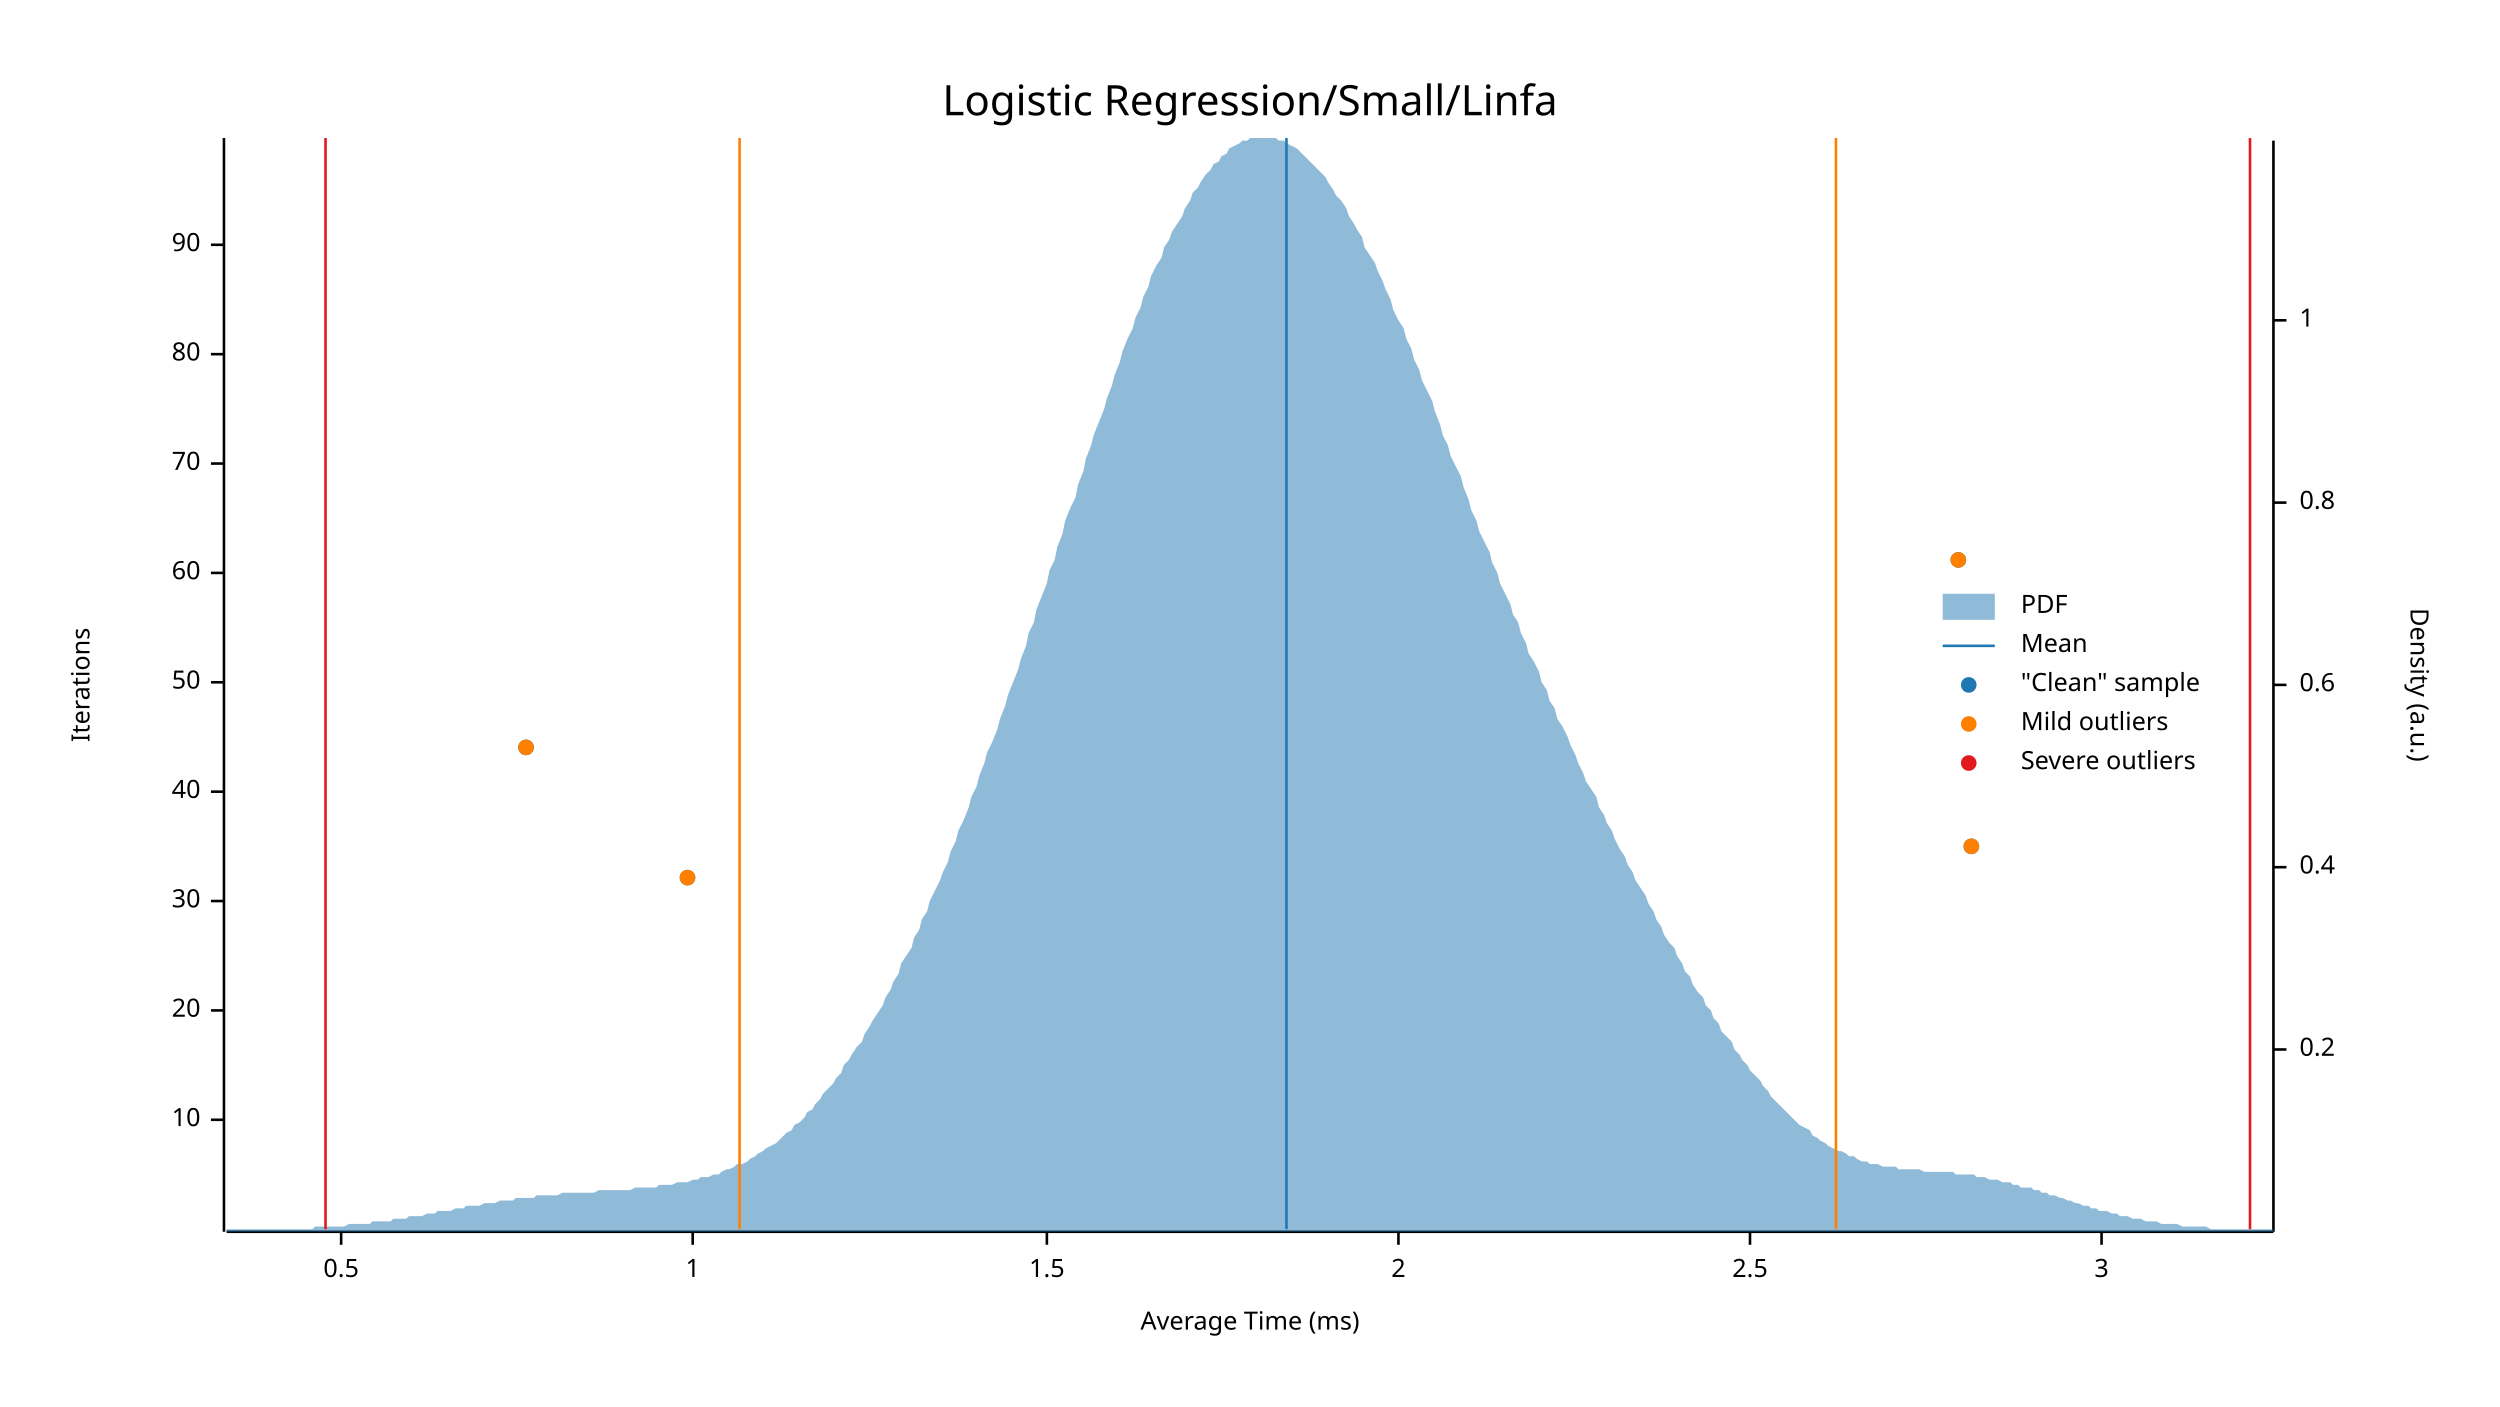
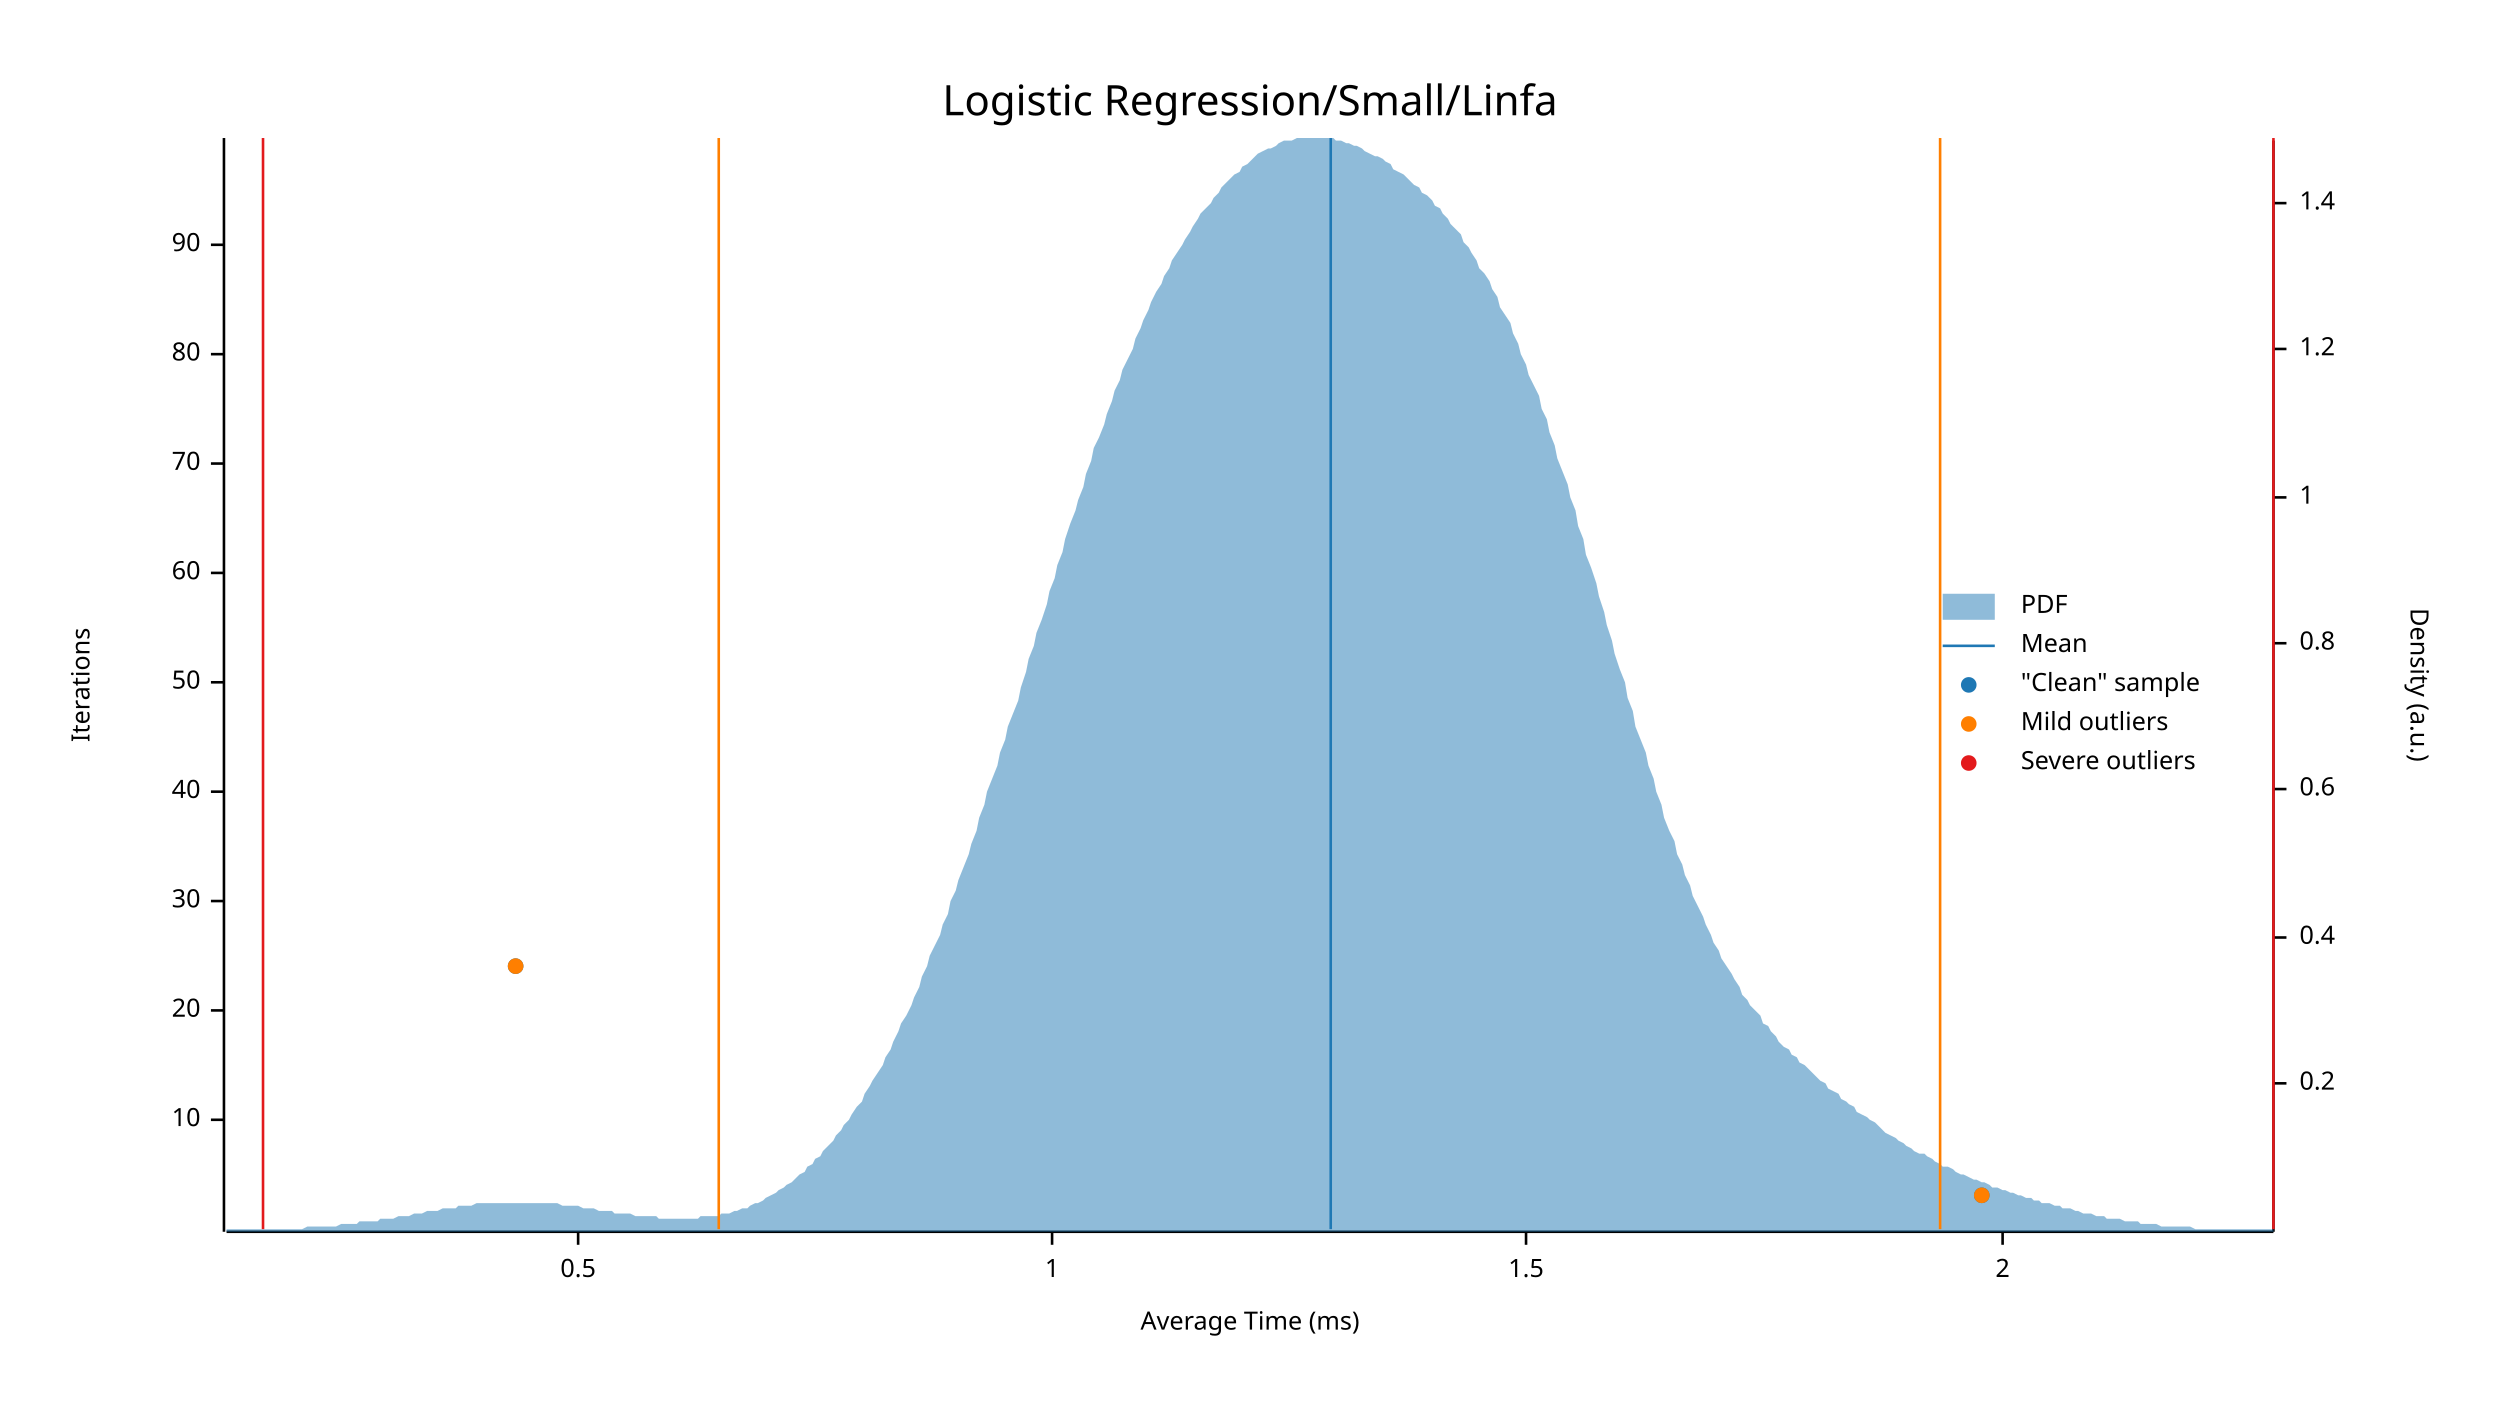
<svg xmlns="http://www.w3.org/2000/svg" width="960" height="540" viewBox="0 0 960 540">
  <text x="480" y="32" dy="0.76em" text-anchor="middle" font-family="sans-serif" font-size="16.129" opacity="1" fill="#000000">
Logistic Regression/Small/Linfa
</text>
  <text x="27" y="263" dy="0.76em" text-anchor="middle" font-family="sans-serif" font-size="9.677" opacity="1" fill="#000000" transform="rotate(270, 27, 263)">
Iterations
</text>
  <text x="480" y="513" dy="-0.5ex" text-anchor="middle" font-family="sans-serif" font-size="9.677" opacity="1" fill="#000000">
Average Time (ms)
</text>
  <polyline fill="none" opacity="1" stroke="#000000" stroke-width="1" points="86,53 86,473 " />
  <text x="77" y="430" dy="0.5ex" text-anchor="end" font-family="sans-serif" font-size="9.677" opacity="1" fill="#000000">
10
</text>
  <polyline fill="none" opacity="1" stroke="#000000" stroke-width="1" points="81,430 86,430 " />
  <text x="77" y="388" dy="0.5ex" text-anchor="end" font-family="sans-serif" font-size="9.677" opacity="1" fill="#000000">
20
</text>
  <polyline fill="none" opacity="1" stroke="#000000" stroke-width="1" points="81,388 86,388 " />
  <text x="77" y="346" dy="0.5ex" text-anchor="end" font-family="sans-serif" font-size="9.677" opacity="1" fill="#000000">
30
</text>
  <polyline fill="none" opacity="1" stroke="#000000" stroke-width="1" points="81,346 86,346 " />
  <text x="77" y="304" dy="0.5ex" text-anchor="end" font-family="sans-serif" font-size="9.677" opacity="1" fill="#000000">
40
</text>
  <polyline fill="none" opacity="1" stroke="#000000" stroke-width="1" points="81,304 86,304 " />
  <text x="77" y="262" dy="0.5ex" text-anchor="end" font-family="sans-serif" font-size="9.677" opacity="1" fill="#000000">
50
</text>
  <polyline fill="none" opacity="1" stroke="#000000" stroke-width="1" points="81,262 86,262 " />
  <text x="77" y="220" dy="0.5ex" text-anchor="end" font-family="sans-serif" font-size="9.677" opacity="1" fill="#000000">
60
</text>
  <polyline fill="none" opacity="1" stroke="#000000" stroke-width="1" points="81,220 86,220 " />
  <text x="77" y="178" dy="0.5ex" text-anchor="end" font-family="sans-serif" font-size="9.677" opacity="1" fill="#000000">
70
</text>
  <polyline fill="none" opacity="1" stroke="#000000" stroke-width="1" points="81,178 86,178 " />
  <text x="77" y="136" dy="0.5ex" text-anchor="end" font-family="sans-serif" font-size="9.677" opacity="1" fill="#000000">
80
</text>
  <polyline fill="none" opacity="1" stroke="#000000" stroke-width="1" points="81,136 86,136 " />
  <text x="77" y="94" dy="0.5ex" text-anchor="end" font-family="sans-serif" font-size="9.677" opacity="1" fill="#000000">
90
</text>
  <polyline fill="none" opacity="1" stroke="#000000" stroke-width="1" points="81,94 86,94 " />
  <polyline fill="none" opacity="1" stroke="#000000" stroke-width="1" points="87,473 873,473 " />
-   <text x="131" y="483" dy="0.76em" text-anchor="middle" font-family="sans-serif" font-size="9.677" opacity="1" fill="#000000">
+   <text x="222" y="483" dy="0.76em" text-anchor="middle" font-family="sans-serif" font-size="9.677" opacity="1" fill="#000000">
0.5
</text>
-   <polyline fill="none" opacity="1" stroke="#000000" stroke-width="1" points="131,473 131,478 " />
-   <text x="266" y="483" dy="0.76em" text-anchor="middle" font-family="sans-serif" font-size="9.677" opacity="1" fill="#000000">
+   <polyline fill="none" opacity="1" stroke="#000000" stroke-width="1" points="222,473 222,478 " />
+   <text x="404" y="483" dy="0.76em" text-anchor="middle" font-family="sans-serif" font-size="9.677" opacity="1" fill="#000000">
1
</text>
-   <polyline fill="none" opacity="1" stroke="#000000" stroke-width="1" points="266,473 266,478 " />
-   <text x="402" y="483" dy="0.76em" text-anchor="middle" font-family="sans-serif" font-size="9.677" opacity="1" fill="#000000">
+   <polyline fill="none" opacity="1" stroke="#000000" stroke-width="1" points="404,473 404,478 " />
+   <text x="586" y="483" dy="0.76em" text-anchor="middle" font-family="sans-serif" font-size="9.677" opacity="1" fill="#000000">
1.5
</text>
-   <polyline fill="none" opacity="1" stroke="#000000" stroke-width="1" points="402,473 402,478 " />
-   <text x="537" y="483" dy="0.76em" text-anchor="middle" font-family="sans-serif" font-size="9.677" opacity="1" fill="#000000">
+   <polyline fill="none" opacity="1" stroke="#000000" stroke-width="1" points="586,473 586,478 " />
+   <text x="769" y="483" dy="0.76em" text-anchor="middle" font-family="sans-serif" font-size="9.677" opacity="1" fill="#000000">
2
</text>
-   <polyline fill="none" opacity="1" stroke="#000000" stroke-width="1" points="537,473 537,478 " />
-   <text x="672" y="483" dy="0.76em" text-anchor="middle" font-family="sans-serif" font-size="9.677" opacity="1" fill="#000000">
- 2.5
- </text>
-   <polyline fill="none" opacity="1" stroke="#000000" stroke-width="1" points="672,473 672,478 " />
-   <text x="807" y="483" dy="0.76em" text-anchor="middle" font-family="sans-serif" font-size="9.677" opacity="1" fill="#000000">
- 3
- </text>
-   <polyline fill="none" opacity="1" stroke="#000000" stroke-width="1" points="807,473 807,478 " />
+   <polyline fill="none" opacity="1" stroke="#000000" stroke-width="1" points="769,473 769,478 " />
  <text x="933" y="263" dy="0.76em" text-anchor="middle" font-family="sans-serif" font-size="9.677" opacity="1" fill="#000000" transform="rotate(90, 933, 263)">
Density (a.u.)
</text>
  <polyline fill="none" opacity="1" stroke="#000000" stroke-width="1" points="873,54 873,473 " />
-   <text x="883" y="403" dy="0.5ex" text-anchor="start" font-family="sans-serif" font-size="9.677" opacity="1" fill="#000000">
+   <text x="883" y="416" dy="0.5ex" text-anchor="start" font-family="sans-serif" font-size="9.677" opacity="1" fill="#000000">
0.2
</text>
-   <polyline fill="none" opacity="1" stroke="#000000" stroke-width="1" points="873,403 878,403 " />
-   <text x="883" y="333" dy="0.5ex" text-anchor="start" font-family="sans-serif" font-size="9.677" opacity="1" fill="#000000">
+   <polyline fill="none" opacity="1" stroke="#000000" stroke-width="1" points="873,416 878,416 " />
+   <text x="883" y="360" dy="0.5ex" text-anchor="start" font-family="sans-serif" font-size="9.677" opacity="1" fill="#000000">
0.4
</text>
-   <polyline fill="none" opacity="1" stroke="#000000" stroke-width="1" points="873,333 878,333 " />
-   <text x="883" y="263" dy="0.5ex" text-anchor="start" font-family="sans-serif" font-size="9.677" opacity="1" fill="#000000">
+   <polyline fill="none" opacity="1" stroke="#000000" stroke-width="1" points="873,360 878,360 " />
+   <text x="883" y="303" dy="0.5ex" text-anchor="start" font-family="sans-serif" font-size="9.677" opacity="1" fill="#000000">
0.6
</text>
-   <polyline fill="none" opacity="1" stroke="#000000" stroke-width="1" points="873,263 878,263 " />
-   <text x="883" y="193" dy="0.5ex" text-anchor="start" font-family="sans-serif" font-size="9.677" opacity="1" fill="#000000">
+   <polyline fill="none" opacity="1" stroke="#000000" stroke-width="1" points="873,303 878,303 " />
+   <text x="883" y="247" dy="0.5ex" text-anchor="start" font-family="sans-serif" font-size="9.677" opacity="1" fill="#000000">
0.8
</text>
-   <polyline fill="none" opacity="1" stroke="#000000" stroke-width="1" points="873,193 878,193 " />
-   <text x="883" y="123" dy="0.5ex" text-anchor="start" font-family="sans-serif" font-size="9.677" opacity="1" fill="#000000">
+   <polyline fill="none" opacity="1" stroke="#000000" stroke-width="1" points="873,247 878,247 " />
+   <text x="883" y="191" dy="0.5ex" text-anchor="start" font-family="sans-serif" font-size="9.677" opacity="1" fill="#000000">
1
</text>
-   <polyline fill="none" opacity="1" stroke="#000000" stroke-width="1" points="873,123 878,123 " />
-   <polygon opacity="0.5" fill="#1F78B4" points="87,472 88,472 90,472 91,472 93,472 94,472 96,472 98,472 99,472 101,472 102,472 104,472 105,472 107,472 109,472 110,472 112,472 113,472 115,472 116,472 118,472 120,472 121,471 123,471 124,471 126,471 127,471 129,471 131,471 132,471 134,470 135,470 137,470 138,470 140,470 142,470 143,469 145,469 146,469 148,469 150,469 151,468 153,468 154,468 156,468 157,467 159,467 161,467 162,467 164,466 165,466 167,466 168,465 170,465 172,465 173,465 175,464 176,464 178,464 179,463 181,463 183,463 184,463 186,462 187,462 189,462 190,462 192,461 194,461 195,461 197,461 198,460 200,460 201,460 203,460 205,460 206,459 208,459 209,459 211,459 213,459 214,459 216,458 217,458 219,458 220,458 222,458 224,458 225,458 227,458 228,458 230,457 231,457 233,457 235,457 236,457 238,457 239,457 241,457 242,457 244,456 246,456 247,456 249,456 250,456 252,456 253,455 255,455 257,455 258,455 260,454 261,454 263,454 264,454 266,453 268,453 269,452 271,452 272,452 274,451 276,451 277,450 279,449 280,449 282,448 283,447 285,447 287,446 288,445 290,444 291,443 293,442 294,441 296,440 298,439 299,438 301,436 302,435 304,434 305,432 307,431 309,429 310,427 312,426 313,424 315,422 316,420 318,418 320,416 321,414 323,412 324,409 326,407 327,405 329,402 331,400 332,397 334,394 335,392 337,389 339,386 340,383 342,380 343,377 345,374 346,370 348,367 350,364 351,360 353,357 354,353 356,350 357,346 359,342 361,338 362,335 364,331 365,327 367,323 368,319 370,315 372,310 373,306 375,302 376,298 378,293 379,289 381,285 383,280 384,276 386,271 387,267 389,262 391,257 392,253 394,248 395,243 397,239 398,234 400,229 402,224 403,219 405,215 406,210 408,205 409,200 411,195 413,191 414,186 416,181 417,176 419,171 420,167 422,162 424,157 425,153 427,148 428,144 430,139 431,135 433,130 435,126 436,122 438,118 439,114 441,110 442,106 444,102 446,99 447,95 449,92 450,89 452,86 454,83 455,80 457,77 458,74 460,72 461,70 463,67 465,65 466,63 468,62 469,60 471,59 472,57 474,56 476,55 477,54 479,54 480,53 482,53 483,53 485,53 487,53 488,53 490,53 491,54 493,54 494,55 496,56 498,57 499,58 501,60 502,61 504,63 505,64 507,66 509,68 510,70 512,73 513,75 515,77 517,80 518,83 520,86 521,88 523,91 524,95 526,98 528,101 529,104 531,108 532,111 534,115 535,119 537,123 539,126 540,130 542,134 543,138 545,142 546,146 548,150 550,154 551,158 553,163 554,167 556,171 557,175 559,179 561,183 562,187 564,192 565,196 567,200 568,204 570,208 572,212 573,216 575,220 576,224 578,228 580,232 581,236 583,239 584,243 586,247 587,251 589,254 591,258 592,262 594,265 595,269 597,272 598,276 600,279 602,283 603,286 605,290 606,293 608,297 609,300 611,303 613,306 614,310 616,313 617,316 619,319 620,322 622,326 624,329 625,332 627,335 628,338 630,341 632,344 633,347 635,350 636,353 638,356 639,359 641,362 643,364 644,367 646,370 647,373 649,375 650,378 652,381 654,383 655,386 657,388 658,391 660,393 661,396 663,398 665,400 666,403 668,405 669,407 671,409 672,411 674,413 676,415 677,417 679,419 680,421 682,423 683,424 685,426 687,428 688,429 690,431 691,432 693,433 695,434 696,436 698,437 699,438 701,439 702,440 704,441 706,442 707,442 709,443 710,444 712,444 713,445 715,446 717,446 718,447 720,447 721,447 723,448 724,448 726,448 728,448 729,449 731,449 732,449 734,449 735,449 737,449 739,450 740,450 742,450 743,450 745,450 746,450 748,450 750,450 751,451 753,451 754,451 756,451 758,451 759,452 761,452 762,452 764,453 765,453 767,453 769,454 770,454 772,454 773,455 775,455 776,456 778,456 780,456 781,457 783,457 784,458 786,458 787,459 789,459 791,460 792,460 794,461 795,461 797,462 798,462 800,463 802,463 803,464 805,464 806,465 808,465 809,465 811,466 813,466 814,467 816,467 817,467 819,468 821,468 822,468 824,469 825,469 827,469 828,469 830,470 832,470 833,470 835,470 836,470 838,471 839,471 841,471 843,471 844,471 846,471 847,471 849,472 850,472 852,472 854,472 855,472 857,472 858,472 860,472 861,472 863,472 865,472 866,472 868,472 869,472 871,472 873,472 873,473 87,473 " />
-   <polyline fill="none" opacity="1" stroke="#1F78B4" stroke-width="1" points="494,472 494,53 " />
-   <polyline fill="none" opacity="1" stroke="#FF7F00" stroke-width="1" points="284,472 284,53 " />
-   <polyline fill="none" opacity="1" stroke="#FF7F00" stroke-width="1" points="705,472 705,53 " />
-   <polyline fill="none" opacity="1" stroke="#E31A1C" stroke-width="1" points="125,472 125,53 " />
-   <polyline fill="none" opacity="1" stroke="#E31A1C" stroke-width="1" points="864,472 864,53 " />
-   <circle cx="264" cy="337" r="3" opacity="1" fill="#1F78B4" stroke="none" stroke-width="1" />
-   <circle cx="757" cy="325" r="3" opacity="1" fill="#1F78B4" stroke="none" stroke-width="1" />
-   <circle cx="202" cy="287" r="3" opacity="1" fill="#1F78B4" stroke="none" stroke-width="1" />
-   <circle cx="752" cy="215" r="3" opacity="1" fill="#1F78B4" stroke="none" stroke-width="1" />
-   <circle cx="264" cy="337" r="3" opacity="1" fill="#FF7F00" stroke="none" stroke-width="1" />
-   <circle cx="757" cy="325" r="3" opacity="1" fill="#FF7F00" stroke="none" stroke-width="1" />
-   <circle cx="202" cy="287" r="3" opacity="1" fill="#FF7F00" stroke="none" stroke-width="1" />
-   <circle cx="752" cy="215" r="3" opacity="1" fill="#FF7F00" stroke="none" stroke-width="1" />
+   <polyline fill="none" opacity="1" stroke="#000000" stroke-width="1" points="873,191 878,191 " />
+   <text x="883" y="134" dy="0.5ex" text-anchor="start" font-family="sans-serif" font-size="9.677" opacity="1" fill="#000000">
+ 1.2
+ </text>
+   <polyline fill="none" opacity="1" stroke="#000000" stroke-width="1" points="873,134 878,134 " />
+   <text x="883" y="78" dy="0.5ex" text-anchor="start" font-family="sans-serif" font-size="9.677" opacity="1" fill="#000000">
+ 1.4
+ </text>
+   <polyline fill="none" opacity="1" stroke="#000000" stroke-width="1" points="873,78 878,78 " />
+   <polygon opacity="0.5" fill="#1F78B4" points="87,472 88,472 90,472 91,472 93,472 94,472 96,472 98,472 99,472 101,472 102,472 104,472 105,472 107,472 109,472 110,472 112,472 113,472 115,472 116,472 118,471 120,471 121,471 123,471 124,471 126,471 127,471 129,471 131,470 132,470 134,470 135,470 137,470 138,469 140,469 142,469 143,469 145,469 146,468 148,468 150,468 151,468 153,467 154,467 156,467 157,467 159,466 161,466 162,466 164,465 165,465 167,465 168,465 170,464 172,464 173,464 175,464 176,463 178,463 179,463 181,463 183,462 184,462 186,462 187,462 189,462 190,462 192,462 194,462 195,462 197,462 198,462 200,462 201,462 203,462 205,462 206,462 208,462 209,462 211,462 213,462 214,462 216,463 217,463 219,463 220,463 222,463 224,464 225,464 227,464 228,464 230,465 231,465 233,465 235,465 236,466 238,466 239,466 241,466 242,466 244,467 246,467 247,467 249,467 250,467 252,467 253,468 255,468 257,468 258,468 260,468 261,468 263,468 264,468 266,468 268,468 269,467 271,467 272,467 274,467 276,467 277,466 279,466 280,466 282,465 283,465 285,464 287,464 288,463 290,462 291,462 293,461 294,460 296,459 298,458 299,457 301,456 302,455 304,454 305,453 307,451 309,450 310,448 312,447 313,445 315,444 316,442 318,440 320,438 321,436 323,434 324,432 326,430 327,428 329,425 331,423 332,420 334,417 335,415 337,412 339,409 340,406 342,403 343,400 345,396 346,393 348,390 350,386 351,383 353,379 354,375 356,371 357,367 359,363 361,359 362,355 364,351 365,346 367,342 368,338 370,333 372,328 373,324 375,319 376,314 378,309 379,304 381,299 383,294 384,289 386,284 387,279 389,274 391,269 392,264 394,258 395,253 397,248 398,243 400,238 402,232 403,227 405,222 406,217 408,212 409,207 411,201 413,196 414,192 416,187 417,182 419,177 420,172 422,168 424,163 425,159 427,154 428,150 430,146 431,142 433,138 435,134 436,130 438,126 439,123 441,119 442,116 444,112 446,109 447,106 449,103 450,100 452,97 454,94 455,92 457,89 458,87 460,84 461,82 463,80 465,78 466,76 468,74 469,72 471,70 472,69 474,67 476,66 477,64 479,63 480,62 482,60 483,59 485,58 487,57 488,57 490,56 491,55 493,54 494,54 496,54 498,53 499,53 501,53 502,53 504,53 505,53 507,53 509,53 510,53 512,53 513,54 515,54 517,55 518,55 520,56 521,56 523,57 524,58 526,59 528,60 529,60 531,61 532,62 534,63 535,65 537,66 539,67 540,68 542,70 543,71 545,72 546,74 548,75 550,77 551,79 553,80 554,82 556,84 557,86 559,88 561,90 562,93 564,95 565,97 567,100 568,103 570,105 572,108 573,111 575,114 576,118 578,121 580,124 581,128 583,132 584,136 586,140 587,144 589,148 591,152 592,157 594,161 595,166 597,171 598,176 600,181 602,186 603,191 605,196 606,202 608,207 609,213 611,218 613,224 614,229 616,235 617,240 619,246 620,251 622,257 624,262 625,268 627,273 628,279 630,284 632,289 633,294 635,299 636,304 638,309 639,314 641,319 643,323 644,328 646,332 647,336 649,340 650,344 652,348 654,352 655,355 657,359 658,362 660,365 661,368 663,371 665,374 666,376 668,379 669,382 671,384 672,386 674,388 676,390 677,393 679,394 680,396 682,398 683,400 685,402 687,403 688,405 690,406 691,408 693,409 695,411 696,412 698,414 699,415 701,416 702,418 704,419 706,420 707,422 709,423 710,424 712,425 713,427 715,428 717,429 718,430 720,431 721,432 723,434 724,435 726,436 728,437 729,438 731,439 732,440 734,441 735,442 737,443 739,443 740,444 742,445 743,446 745,447 746,448 748,448 750,449 751,450 753,451 754,451 756,452 758,453 759,453 761,454 762,454 764,455 765,456 767,456 769,457 770,457 772,458 773,458 775,459 776,459 778,460 780,460 781,461 783,461 784,462 786,462 787,462 789,463 791,463 792,464 794,464 795,464 797,465 798,465 800,466 802,466 803,466 805,467 806,467 808,467 809,468 811,468 813,468 814,468 816,469 817,469 819,469 821,469 822,470 824,470 825,470 827,470 828,470 830,471 832,471 833,471 835,471 836,471 838,471 839,471 841,471 843,472 844,472 846,472 847,472 849,472 850,472 852,472 854,472 855,472 857,472 858,472 860,472 861,472 863,472 865,472 866,472 868,472 869,472 871,472 873,472 873,473 87,473 " />
+   <polyline fill="none" opacity="1" stroke="#1F78B4" stroke-width="1" points="511,472 511,53 " />
+   <polyline fill="none" opacity="1" stroke="#FF7F00" stroke-width="1" points="276,472 276,53 " />
+   <polyline fill="none" opacity="1" stroke="#FF7F00" stroke-width="1" points="745,472 745,53 " />
+   <polyline fill="none" opacity="1" stroke="#E31A1C" stroke-width="1" points="101,472 101,53 " />
+   <polyline fill="none" opacity="1" stroke="#E31A1C" stroke-width="1" points="873,472 873,53 " />
+   <circle cx="761" cy="459" r="3" opacity="1" fill="#1F78B4" stroke="none" stroke-width="1" />
+   <circle cx="198" cy="371" r="3" opacity="1" fill="#1F78B4" stroke="none" stroke-width="1" />
+   <circle cx="761" cy="459" r="3" opacity="1" fill="#FF7F00" stroke="none" stroke-width="1" />
+   <circle cx="198" cy="371" r="3" opacity="1" fill="#FF7F00" stroke="none" stroke-width="1" />
  <text x="776" y="228" dy="0.76em" text-anchor="start" font-family="sans-serif" font-size="9.677" opacity="1" fill="#000000">
PDF
</text>
  <text x="776" y="243" dy="0.76em" text-anchor="start" font-family="sans-serif" font-size="9.677" opacity="1" fill="#000000">
Mean
</text>
  <text x="776" y="258" dy="0.76em" text-anchor="start" font-family="sans-serif" font-size="9.677" opacity="1" fill="#000000">
"Clean" sample
</text>
  <text x="776" y="273" dy="0.76em" text-anchor="start" font-family="sans-serif" font-size="9.677" opacity="1" fill="#000000">
Mild outliers
</text>
  <text x="776" y="288" dy="0.76em" text-anchor="start" font-family="sans-serif" font-size="9.677" opacity="1" fill="#000000">
Severe outliers
</text>
  <rect x="746" y="228" width="20" height="10" opacity="0.5" fill="#1F78B4" stroke="none" />
  <polyline fill="none" opacity="1" stroke="#1F78B4" stroke-width="1" points="746,248 766,248 " />
  <circle cx="756" cy="263" r="3" opacity="1" fill="#1F78B4" stroke="none" stroke-width="1" />
  <circle cx="756" cy="278" r="3" opacity="1" fill="#FF7F00" stroke="none" stroke-width="1" />
  <circle cx="756" cy="293" r="3" opacity="1" fill="#E31A1C" stroke="none" stroke-width="1" />
</svg>
